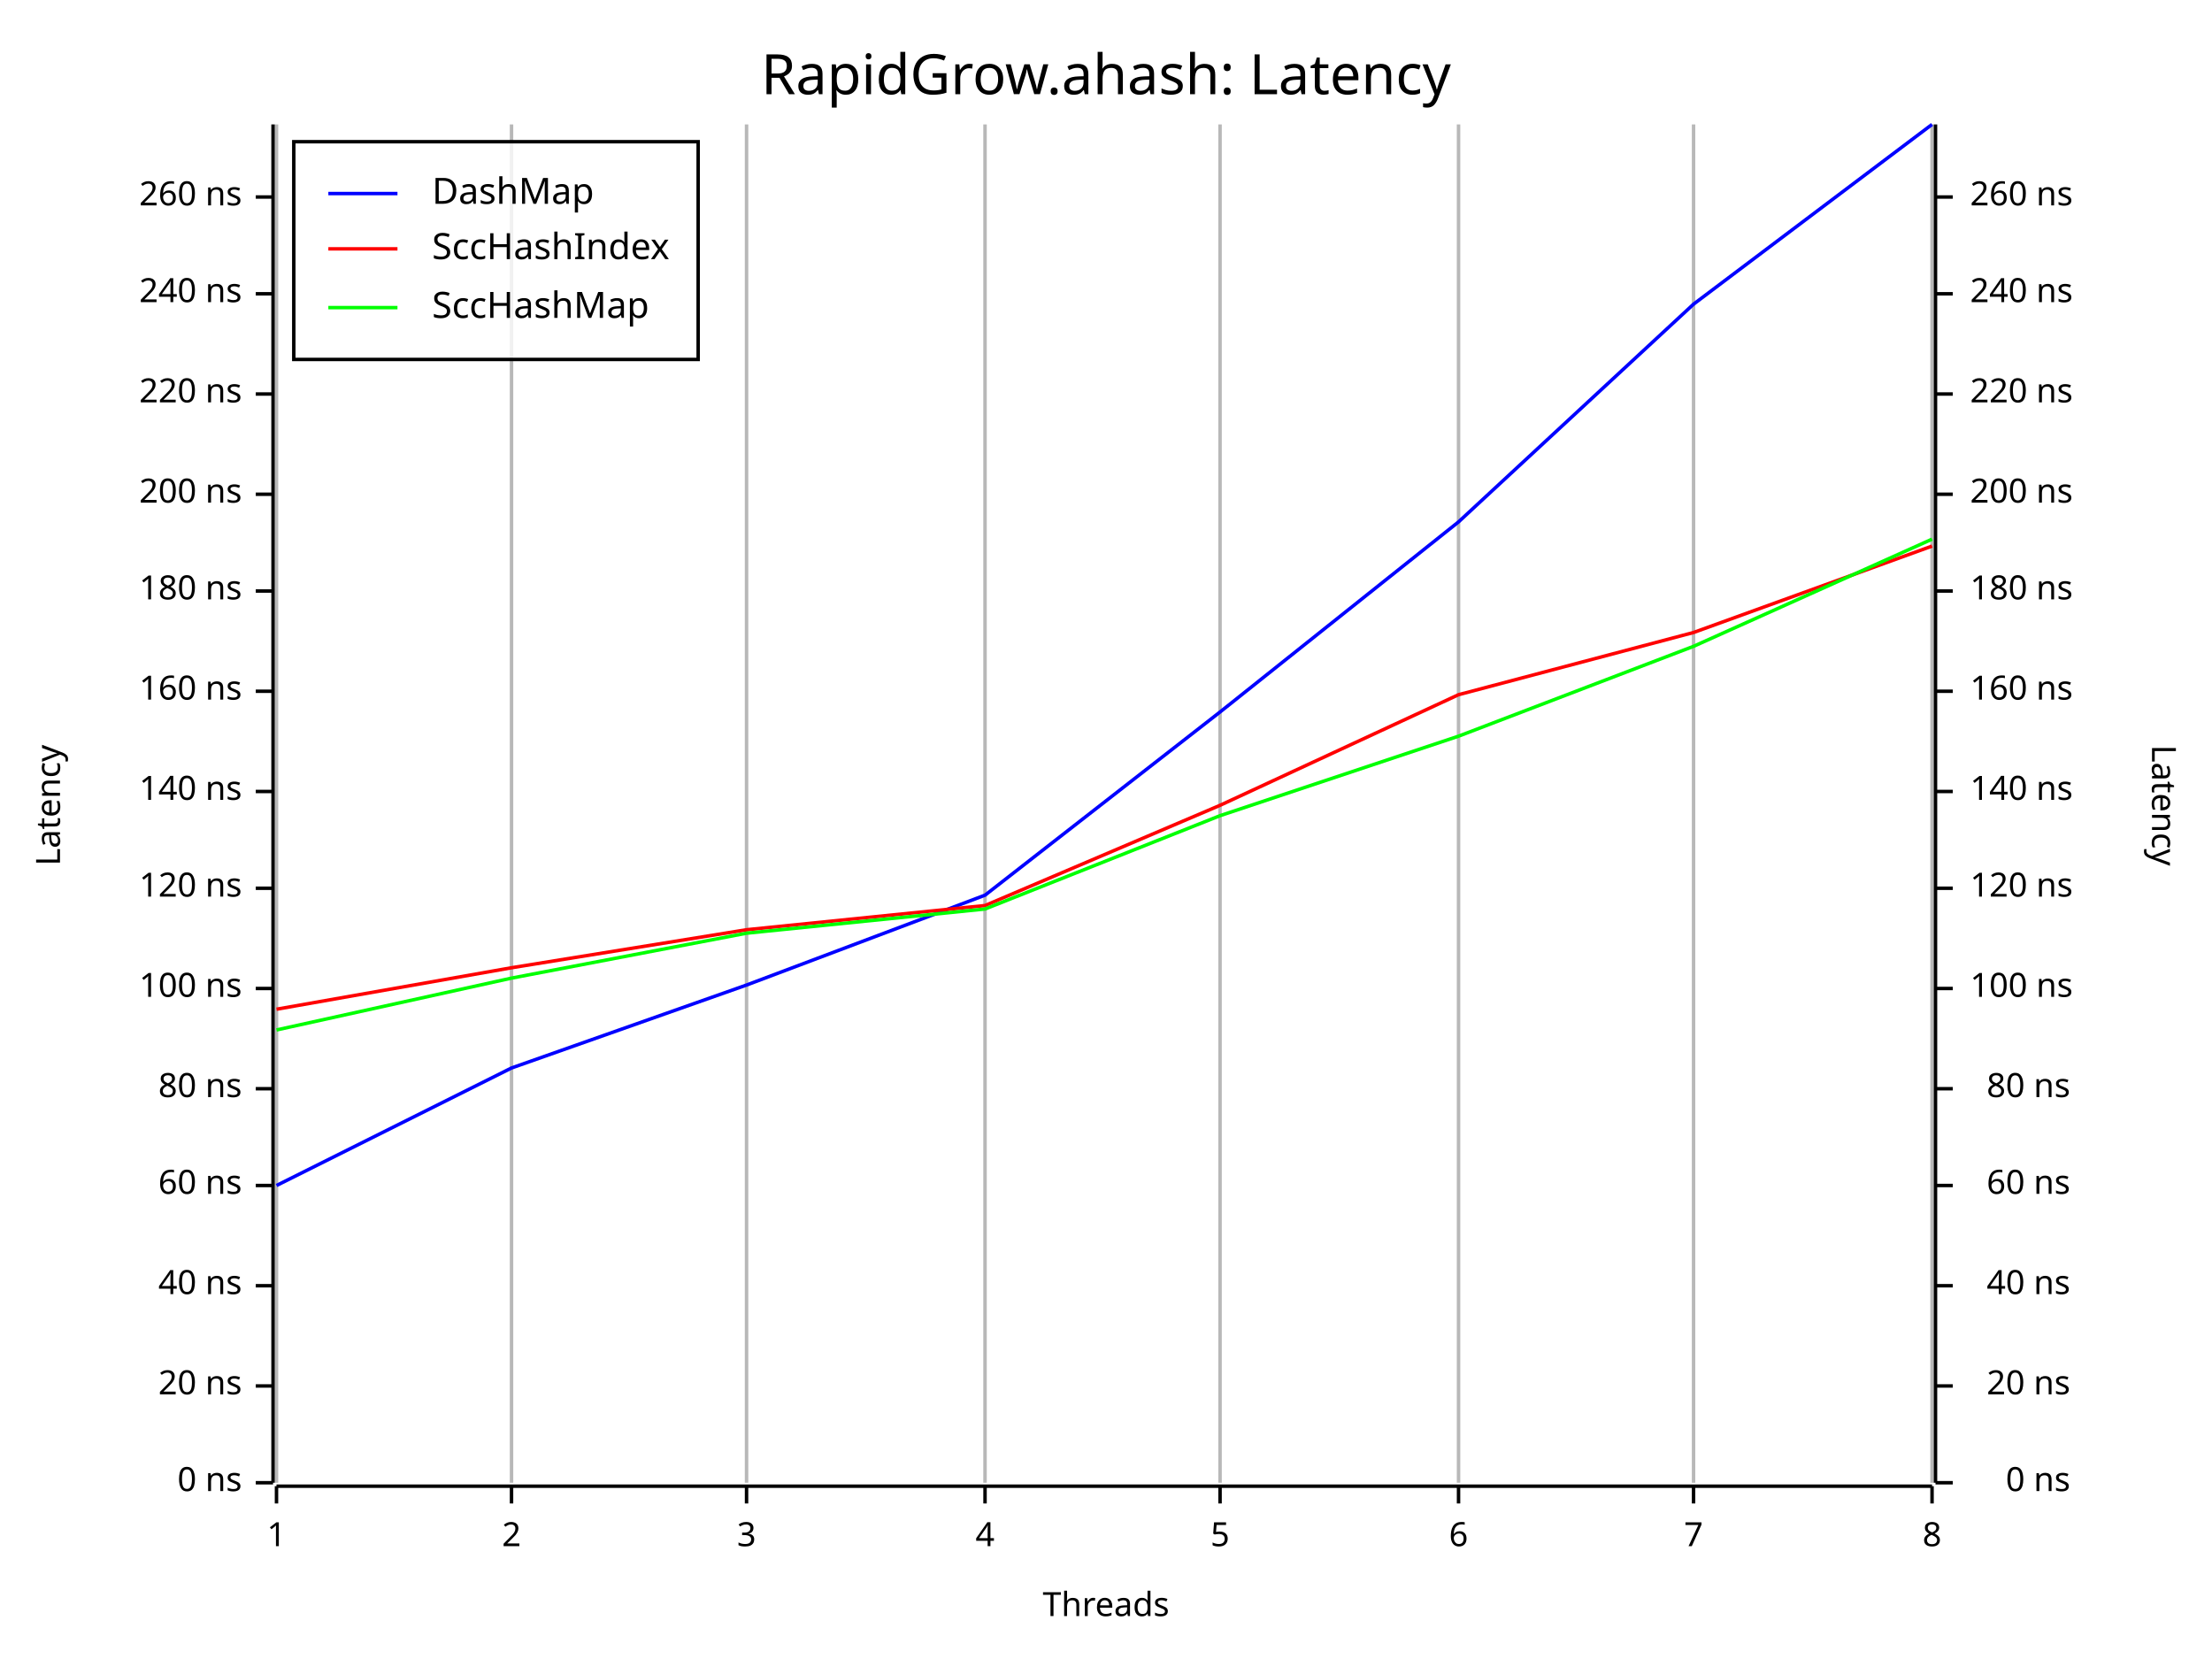
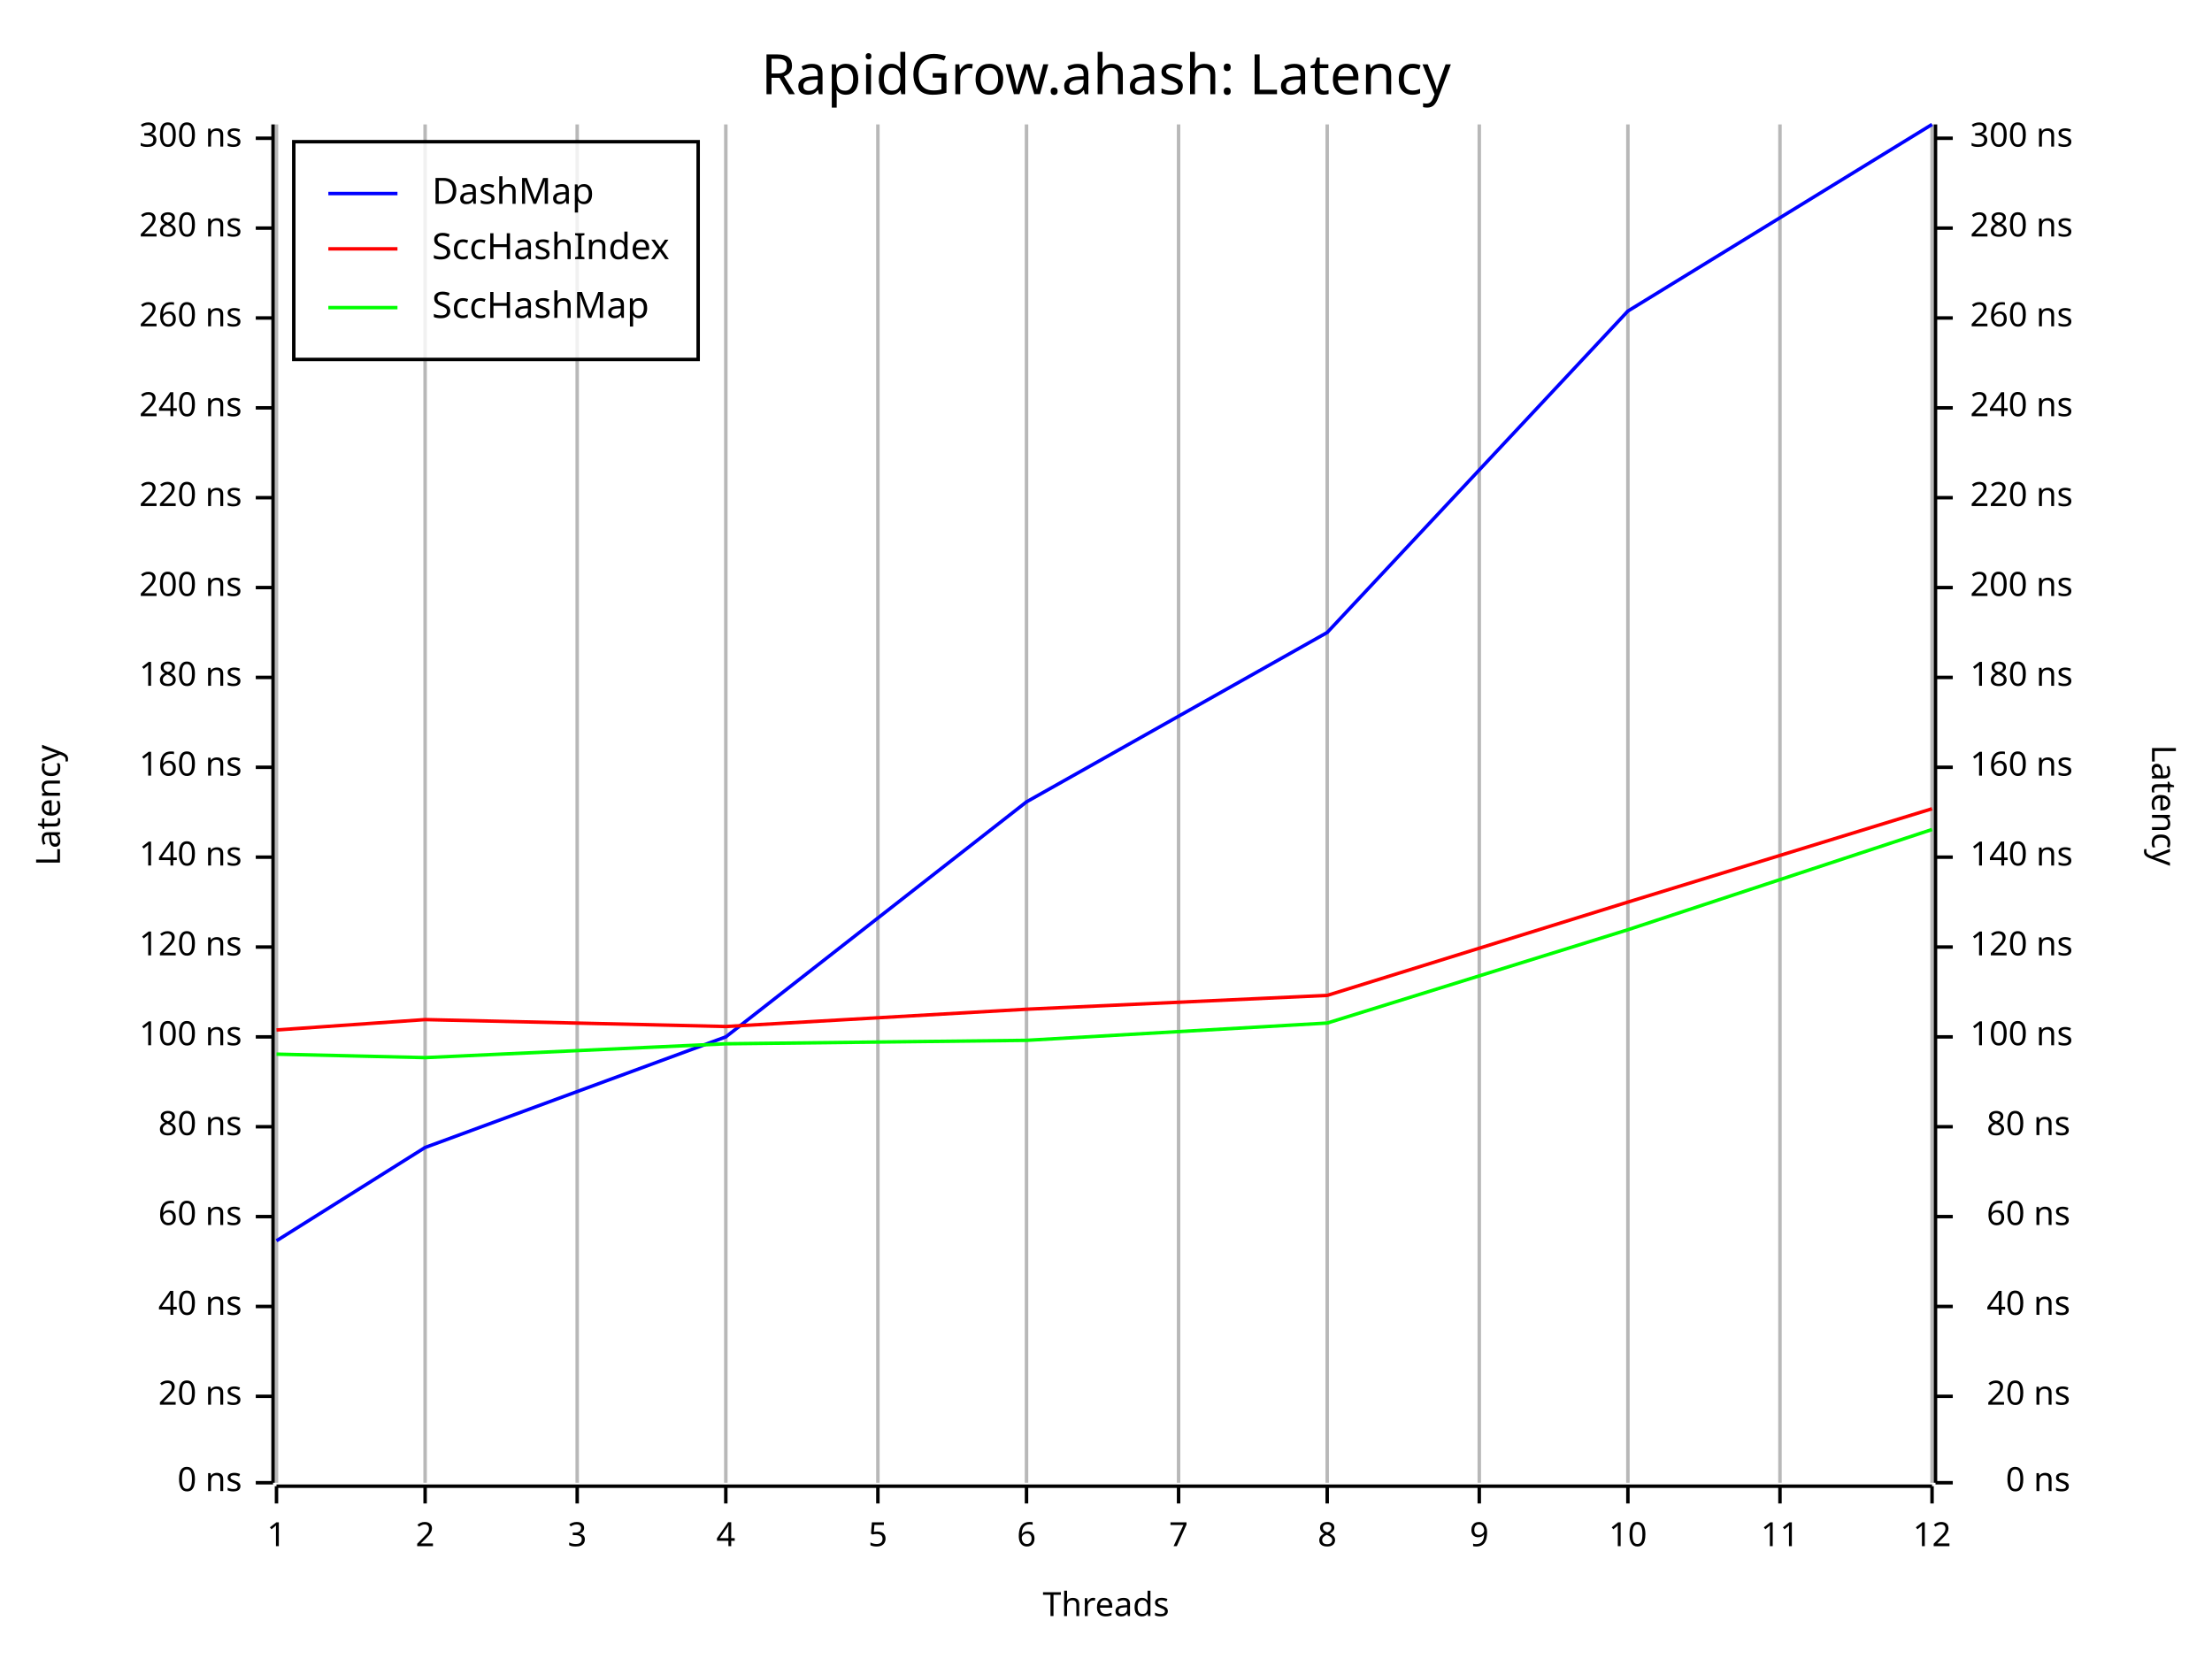
<svg xmlns="http://www.w3.org/2000/svg" width="640" height="480" viewBox="0 0 640 480">
  <rect x="0" y="0" width="640" height="480" opacity="1" fill="#FFFFFF" stroke="none" />
  <text x="320" y="15" dy="0.76em" text-anchor="middle" font-family="Fira Code" font-size="16.129" opacity="1" fill="#000000">
RapidGrow.ahash: Latency
</text>
  <line opacity="0.1" stroke="#000000" stroke-width="1" x1="80" y1="429" x2="80" y2="36" />
-   <line opacity="0.1" stroke="#000000" stroke-width="1" x1="148" y1="429" x2="148" y2="36" />
-   <line opacity="0.1" stroke="#000000" stroke-width="1" x1="216" y1="429" x2="216" y2="36" />
-   <line opacity="0.1" stroke="#000000" stroke-width="1" x1="285" y1="429" x2="285" y2="36" />
-   <line opacity="0.1" stroke="#000000" stroke-width="1" x1="353" y1="429" x2="353" y2="36" />
-   <line opacity="0.1" stroke="#000000" stroke-width="1" x1="422" y1="429" x2="422" y2="36" />
-   <line opacity="0.1" stroke="#000000" stroke-width="1" x1="490" y1="429" x2="490" y2="36" />
+   <line opacity="0.1" stroke="#000000" stroke-width="1" x1="123" y1="429" x2="123" y2="36" />
+   <line opacity="0.1" stroke="#000000" stroke-width="1" x1="167" y1="429" x2="167" y2="36" />
+   <line opacity="0.1" stroke="#000000" stroke-width="1" x1="210" y1="429" x2="210" y2="36" />
+   <line opacity="0.1" stroke="#000000" stroke-width="1" x1="254" y1="429" x2="254" y2="36" />
+   <line opacity="0.1" stroke="#000000" stroke-width="1" x1="297" y1="429" x2="297" y2="36" />
+   <line opacity="0.1" stroke="#000000" stroke-width="1" x1="341" y1="429" x2="341" y2="36" />
+   <line opacity="0.1" stroke="#000000" stroke-width="1" x1="384" y1="429" x2="384" y2="36" />
+   <line opacity="0.1" stroke="#000000" stroke-width="1" x1="428" y1="429" x2="428" y2="36" />
+   <line opacity="0.1" stroke="#000000" stroke-width="1" x1="471" y1="429" x2="471" y2="36" />
+   <line opacity="0.1" stroke="#000000" stroke-width="1" x1="515" y1="429" x2="515" y2="36" />
  <line opacity="0.1" stroke="#000000" stroke-width="1" x1="559" y1="429" x2="559" y2="36" />
  <text x="10" y="233" dy="0.76em" text-anchor="middle" font-family="sans-serif" font-size="9.677" opacity="1" fill="#000000" transform="rotate(270, 10, 233)">
Latency
</text>
  <text x="320" y="470" dy="-0.5ex" text-anchor="middle" font-family="sans-serif" font-size="9.677" opacity="1" fill="#000000">
Threads
</text>
  <text x="630" y="233" dy="0.76em" text-anchor="middle" font-family="sans-serif" font-size="9.677" opacity="1" fill="#000000" transform="rotate(90, 630, 233)">
Latency
</text>
  <line opacity="0.2" stroke="#000000" stroke-width="1" x1="80" y1="429" x2="80" y2="36" />
-   <line opacity="0.2" stroke="#000000" stroke-width="1" x1="148" y1="429" x2="148" y2="36" />
-   <line opacity="0.2" stroke="#000000" stroke-width="1" x1="216" y1="429" x2="216" y2="36" />
-   <line opacity="0.2" stroke="#000000" stroke-width="1" x1="285" y1="429" x2="285" y2="36" />
-   <line opacity="0.2" stroke="#000000" stroke-width="1" x1="353" y1="429" x2="353" y2="36" />
-   <line opacity="0.2" stroke="#000000" stroke-width="1" x1="422" y1="429" x2="422" y2="36" />
-   <line opacity="0.2" stroke="#000000" stroke-width="1" x1="490" y1="429" x2="490" y2="36" />
+   <line opacity="0.2" stroke="#000000" stroke-width="1" x1="123" y1="429" x2="123" y2="36" />
+   <line opacity="0.2" stroke="#000000" stroke-width="1" x1="167" y1="429" x2="167" y2="36" />
+   <line opacity="0.2" stroke="#000000" stroke-width="1" x1="210" y1="429" x2="210" y2="36" />
+   <line opacity="0.2" stroke="#000000" stroke-width="1" x1="254" y1="429" x2="254" y2="36" />
+   <line opacity="0.2" stroke="#000000" stroke-width="1" x1="297" y1="429" x2="297" y2="36" />
+   <line opacity="0.2" stroke="#000000" stroke-width="1" x1="341" y1="429" x2="341" y2="36" />
+   <line opacity="0.2" stroke="#000000" stroke-width="1" x1="384" y1="429" x2="384" y2="36" />
+   <line opacity="0.2" stroke="#000000" stroke-width="1" x1="428" y1="429" x2="428" y2="36" />
+   <line opacity="0.2" stroke="#000000" stroke-width="1" x1="471" y1="429" x2="471" y2="36" />
+   <line opacity="0.2" stroke="#000000" stroke-width="1" x1="515" y1="429" x2="515" y2="36" />
  <line opacity="0.2" stroke="#000000" stroke-width="1" x1="559" y1="429" x2="559" y2="36" />
  <polyline fill="none" opacity="1" stroke="#000000" stroke-width="1" points="79,36 79,429 " />
  <text x="70" y="429" dy="0.5ex" text-anchor="end" font-family="sans-serif" font-size="9.677" opacity="1" fill="#000000">
0 ns
</text>
  <polyline fill="none" opacity="1" stroke="#000000" stroke-width="1" points="74,429 79,429 " />
-   <text x="70" y="401" dy="0.5ex" text-anchor="end" font-family="sans-serif" font-size="9.677" opacity="1" fill="#000000">
+   <text x="70" y="404" dy="0.5ex" text-anchor="end" font-family="sans-serif" font-size="9.677" opacity="1" fill="#000000">
20 ns
</text>
-   <polyline fill="none" opacity="1" stroke="#000000" stroke-width="1" points="74,401 79,401 " />
-   <text x="70" y="372" dy="0.5ex" text-anchor="end" font-family="sans-serif" font-size="9.677" opacity="1" fill="#000000">
+   <polyline fill="none" opacity="1" stroke="#000000" stroke-width="1" points="74,404 79,404 " />
+   <text x="70" y="378" dy="0.5ex" text-anchor="end" font-family="sans-serif" font-size="9.677" opacity="1" fill="#000000">
40 ns
</text>
-   <polyline fill="none" opacity="1" stroke="#000000" stroke-width="1" points="74,372 79,372 " />
-   <text x="70" y="343" dy="0.5ex" text-anchor="end" font-family="sans-serif" font-size="9.677" opacity="1" fill="#000000">
+   <polyline fill="none" opacity="1" stroke="#000000" stroke-width="1" points="74,378 79,378 " />
+   <text x="70" y="352" dy="0.5ex" text-anchor="end" font-family="sans-serif" font-size="9.677" opacity="1" fill="#000000">
60 ns
</text>
-   <polyline fill="none" opacity="1" stroke="#000000" stroke-width="1" points="74,343 79,343 " />
-   <text x="70" y="315" dy="0.5ex" text-anchor="end" font-family="sans-serif" font-size="9.677" opacity="1" fill="#000000">
+   <polyline fill="none" opacity="1" stroke="#000000" stroke-width="1" points="74,352 79,352 " />
+   <text x="70" y="326" dy="0.5ex" text-anchor="end" font-family="sans-serif" font-size="9.677" opacity="1" fill="#000000">
80 ns
</text>
-   <polyline fill="none" opacity="1" stroke="#000000" stroke-width="1" points="74,315 79,315 " />
-   <text x="70" y="286" dy="0.5ex" text-anchor="end" font-family="sans-serif" font-size="9.677" opacity="1" fill="#000000">
+   <polyline fill="none" opacity="1" stroke="#000000" stroke-width="1" points="74,326 79,326 " />
+   <text x="70" y="300" dy="0.5ex" text-anchor="end" font-family="sans-serif" font-size="9.677" opacity="1" fill="#000000">
100 ns
</text>
-   <polyline fill="none" opacity="1" stroke="#000000" stroke-width="1" points="74,286 79,286 " />
-   <text x="70" y="257" dy="0.5ex" text-anchor="end" font-family="sans-serif" font-size="9.677" opacity="1" fill="#000000">
+   <polyline fill="none" opacity="1" stroke="#000000" stroke-width="1" points="74,300 79,300 " />
+   <text x="70" y="274" dy="0.5ex" text-anchor="end" font-family="sans-serif" font-size="9.677" opacity="1" fill="#000000">
120 ns
</text>
-   <polyline fill="none" opacity="1" stroke="#000000" stroke-width="1" points="74,257 79,257 " />
-   <text x="70" y="229" dy="0.5ex" text-anchor="end" font-family="sans-serif" font-size="9.677" opacity="1" fill="#000000">
+   <polyline fill="none" opacity="1" stroke="#000000" stroke-width="1" points="74,274 79,274 " />
+   <text x="70" y="248" dy="0.5ex" text-anchor="end" font-family="sans-serif" font-size="9.677" opacity="1" fill="#000000">
140 ns
</text>
-   <polyline fill="none" opacity="1" stroke="#000000" stroke-width="1" points="74,229 79,229 " />
-   <text x="70" y="200" dy="0.5ex" text-anchor="end" font-family="sans-serif" font-size="9.677" opacity="1" fill="#000000">
+   <polyline fill="none" opacity="1" stroke="#000000" stroke-width="1" points="74,248 79,248 " />
+   <text x="70" y="222" dy="0.5ex" text-anchor="end" font-family="sans-serif" font-size="9.677" opacity="1" fill="#000000">
160 ns
</text>
-   <polyline fill="none" opacity="1" stroke="#000000" stroke-width="1" points="74,200 79,200 " />
-   <text x="70" y="171" dy="0.5ex" text-anchor="end" font-family="sans-serif" font-size="9.677" opacity="1" fill="#000000">
+   <polyline fill="none" opacity="1" stroke="#000000" stroke-width="1" points="74,222 79,222 " />
+   <text x="70" y="196" dy="0.5ex" text-anchor="end" font-family="sans-serif" font-size="9.677" opacity="1" fill="#000000">
180 ns
</text>
-   <polyline fill="none" opacity="1" stroke="#000000" stroke-width="1" points="74,171 79,171 " />
-   <text x="70" y="143" dy="0.5ex" text-anchor="end" font-family="sans-serif" font-size="9.677" opacity="1" fill="#000000">
+   <polyline fill="none" opacity="1" stroke="#000000" stroke-width="1" points="74,196 79,196 " />
+   <text x="70" y="170" dy="0.5ex" text-anchor="end" font-family="sans-serif" font-size="9.677" opacity="1" fill="#000000">
200 ns
</text>
-   <polyline fill="none" opacity="1" stroke="#000000" stroke-width="1" points="74,143 79,143 " />
-   <text x="70" y="114" dy="0.5ex" text-anchor="end" font-family="sans-serif" font-size="9.677" opacity="1" fill="#000000">
+   <polyline fill="none" opacity="1" stroke="#000000" stroke-width="1" points="74,170 79,170 " />
+   <text x="70" y="144" dy="0.5ex" text-anchor="end" font-family="sans-serif" font-size="9.677" opacity="1" fill="#000000">
220 ns
</text>
-   <polyline fill="none" opacity="1" stroke="#000000" stroke-width="1" points="74,114 79,114 " />
-   <text x="70" y="85" dy="0.5ex" text-anchor="end" font-family="sans-serif" font-size="9.677" opacity="1" fill="#000000">
+   <polyline fill="none" opacity="1" stroke="#000000" stroke-width="1" points="74,144 79,144 " />
+   <text x="70" y="118" dy="0.5ex" text-anchor="end" font-family="sans-serif" font-size="9.677" opacity="1" fill="#000000">
240 ns
</text>
-   <polyline fill="none" opacity="1" stroke="#000000" stroke-width="1" points="74,85 79,85 " />
-   <text x="70" y="57" dy="0.5ex" text-anchor="end" font-family="sans-serif" font-size="9.677" opacity="1" fill="#000000">
+   <polyline fill="none" opacity="1" stroke="#000000" stroke-width="1" points="74,118 79,118 " />
+   <text x="70" y="92" dy="0.5ex" text-anchor="end" font-family="sans-serif" font-size="9.677" opacity="1" fill="#000000">
260 ns
</text>
-   <polyline fill="none" opacity="1" stroke="#000000" stroke-width="1" points="74,57 79,57 " />
+   <polyline fill="none" opacity="1" stroke="#000000" stroke-width="1" points="74,92 79,92 " />
+   <text x="70" y="66" dy="0.5ex" text-anchor="end" font-family="sans-serif" font-size="9.677" opacity="1" fill="#000000">
+ 280 ns
+ </text>
+   <polyline fill="none" opacity="1" stroke="#000000" stroke-width="1" points="74,66 79,66 " />
+   <text x="70" y="40" dy="0.5ex" text-anchor="end" font-family="sans-serif" font-size="9.677" opacity="1" fill="#000000">
+ 300 ns
+ </text>
+   <polyline fill="none" opacity="1" stroke="#000000" stroke-width="1" points="74,40 79,40 " />
  <polyline fill="none" opacity="1" stroke="#000000" stroke-width="1" points="80,430 559,430 " />
  <text x="80" y="440" dy="0.76em" text-anchor="middle" font-family="sans-serif" font-size="9.677" opacity="1" fill="#000000">
1
</text>
  <polyline fill="none" opacity="1" stroke="#000000" stroke-width="1" points="80,430 80,435 " />
-   <text x="148" y="440" dy="0.76em" text-anchor="middle" font-family="sans-serif" font-size="9.677" opacity="1" fill="#000000">
+   <text x="123" y="440" dy="0.76em" text-anchor="middle" font-family="sans-serif" font-size="9.677" opacity="1" fill="#000000">
2
</text>
-   <polyline fill="none" opacity="1" stroke="#000000" stroke-width="1" points="148,430 148,435 " />
-   <text x="216" y="440" dy="0.76em" text-anchor="middle" font-family="sans-serif" font-size="9.677" opacity="1" fill="#000000">
+   <polyline fill="none" opacity="1" stroke="#000000" stroke-width="1" points="123,430 123,435 " />
+   <text x="167" y="440" dy="0.76em" text-anchor="middle" font-family="sans-serif" font-size="9.677" opacity="1" fill="#000000">
3
</text>
-   <polyline fill="none" opacity="1" stroke="#000000" stroke-width="1" points="216,430 216,435 " />
-   <text x="285" y="440" dy="0.76em" text-anchor="middle" font-family="sans-serif" font-size="9.677" opacity="1" fill="#000000">
+   <polyline fill="none" opacity="1" stroke="#000000" stroke-width="1" points="167,430 167,435 " />
+   <text x="210" y="440" dy="0.76em" text-anchor="middle" font-family="sans-serif" font-size="9.677" opacity="1" fill="#000000">
4
</text>
-   <polyline fill="none" opacity="1" stroke="#000000" stroke-width="1" points="285,430 285,435 " />
-   <text x="353" y="440" dy="0.76em" text-anchor="middle" font-family="sans-serif" font-size="9.677" opacity="1" fill="#000000">
+   <polyline fill="none" opacity="1" stroke="#000000" stroke-width="1" points="210,430 210,435 " />
+   <text x="254" y="440" dy="0.76em" text-anchor="middle" font-family="sans-serif" font-size="9.677" opacity="1" fill="#000000">
5
</text>
-   <polyline fill="none" opacity="1" stroke="#000000" stroke-width="1" points="353,430 353,435 " />
-   <text x="422" y="440" dy="0.76em" text-anchor="middle" font-family="sans-serif" font-size="9.677" opacity="1" fill="#000000">
+   <polyline fill="none" opacity="1" stroke="#000000" stroke-width="1" points="254,430 254,435 " />
+   <text x="297" y="440" dy="0.76em" text-anchor="middle" font-family="sans-serif" font-size="9.677" opacity="1" fill="#000000">
6
</text>
-   <polyline fill="none" opacity="1" stroke="#000000" stroke-width="1" points="422,430 422,435 " />
-   <text x="490" y="440" dy="0.76em" text-anchor="middle" font-family="sans-serif" font-size="9.677" opacity="1" fill="#000000">
+   <polyline fill="none" opacity="1" stroke="#000000" stroke-width="1" points="297,430 297,435 " />
+   <text x="341" y="440" dy="0.76em" text-anchor="middle" font-family="sans-serif" font-size="9.677" opacity="1" fill="#000000">
7
</text>
-   <polyline fill="none" opacity="1" stroke="#000000" stroke-width="1" points="490,430 490,435 " />
+   <polyline fill="none" opacity="1" stroke="#000000" stroke-width="1" points="341,430 341,435 " />
+   <text x="384" y="440" dy="0.76em" text-anchor="middle" font-family="sans-serif" font-size="9.677" opacity="1" fill="#000000">
+ 8
+ </text>
+   <polyline fill="none" opacity="1" stroke="#000000" stroke-width="1" points="384,430 384,435 " />
+   <text x="428" y="440" dy="0.76em" text-anchor="middle" font-family="sans-serif" font-size="9.677" opacity="1" fill="#000000">
+ 9
+ </text>
+   <polyline fill="none" opacity="1" stroke="#000000" stroke-width="1" points="428,430 428,435 " />
+   <text x="471" y="440" dy="0.76em" text-anchor="middle" font-family="sans-serif" font-size="9.677" opacity="1" fill="#000000">
+ 10
+ </text>
+   <polyline fill="none" opacity="1" stroke="#000000" stroke-width="1" points="471,430 471,435 " />
+   <text x="515" y="440" dy="0.76em" text-anchor="middle" font-family="sans-serif" font-size="9.677" opacity="1" fill="#000000">
+ 11
+ </text>
+   <polyline fill="none" opacity="1" stroke="#000000" stroke-width="1" points="515,430 515,435 " />
  <text x="559" y="440" dy="0.76em" text-anchor="middle" font-family="sans-serif" font-size="9.677" opacity="1" fill="#000000">
- 8
+ 12
</text>
  <polyline fill="none" opacity="1" stroke="#000000" stroke-width="1" points="559,430 559,435 " />
  <polyline fill="none" opacity="1" stroke="#000000" stroke-width="1" points="560,36 560,429 " />
  <text x="599" y="429" dy="0.5ex" text-anchor="end" font-family="sans-serif" font-size="9.677" opacity="1" fill="#000000">
0 ns
</text>
  <polyline fill="none" opacity="1" stroke="#000000" stroke-width="1" points="560,429 565,429 " />
-   <text x="599" y="401" dy="0.5ex" text-anchor="end" font-family="sans-serif" font-size="9.677" opacity="1" fill="#000000">
+   <text x="599" y="404" dy="0.5ex" text-anchor="end" font-family="sans-serif" font-size="9.677" opacity="1" fill="#000000">
20 ns
</text>
-   <polyline fill="none" opacity="1" stroke="#000000" stroke-width="1" points="560,401 565,401 " />
-   <text x="599" y="372" dy="0.5ex" text-anchor="end" font-family="sans-serif" font-size="9.677" opacity="1" fill="#000000">
+   <polyline fill="none" opacity="1" stroke="#000000" stroke-width="1" points="560,404 565,404 " />
+   <text x="599" y="378" dy="0.5ex" text-anchor="end" font-family="sans-serif" font-size="9.677" opacity="1" fill="#000000">
40 ns
</text>
-   <polyline fill="none" opacity="1" stroke="#000000" stroke-width="1" points="560,372 565,372 " />
-   <text x="599" y="343" dy="0.5ex" text-anchor="end" font-family="sans-serif" font-size="9.677" opacity="1" fill="#000000">
+   <polyline fill="none" opacity="1" stroke="#000000" stroke-width="1" points="560,378 565,378 " />
+   <text x="599" y="352" dy="0.5ex" text-anchor="end" font-family="sans-serif" font-size="9.677" opacity="1" fill="#000000">
60 ns
</text>
-   <polyline fill="none" opacity="1" stroke="#000000" stroke-width="1" points="560,343 565,343 " />
-   <text x="599" y="315" dy="0.5ex" text-anchor="end" font-family="sans-serif" font-size="9.677" opacity="1" fill="#000000">
+   <polyline fill="none" opacity="1" stroke="#000000" stroke-width="1" points="560,352 565,352 " />
+   <text x="599" y="326" dy="0.5ex" text-anchor="end" font-family="sans-serif" font-size="9.677" opacity="1" fill="#000000">
80 ns
</text>
-   <polyline fill="none" opacity="1" stroke="#000000" stroke-width="1" points="560,315 565,315 " />
-   <text x="570" y="286" dy="0.5ex" text-anchor="start" font-family="sans-serif" font-size="9.677" opacity="1" fill="#000000">
+   <polyline fill="none" opacity="1" stroke="#000000" stroke-width="1" points="560,326 565,326 " />
+   <text x="570" y="300" dy="0.5ex" text-anchor="start" font-family="sans-serif" font-size="9.677" opacity="1" fill="#000000">
100 ns
</text>
-   <polyline fill="none" opacity="1" stroke="#000000" stroke-width="1" points="560,286 565,286 " />
-   <text x="570" y="257" dy="0.5ex" text-anchor="start" font-family="sans-serif" font-size="9.677" opacity="1" fill="#000000">
+   <polyline fill="none" opacity="1" stroke="#000000" stroke-width="1" points="560,300 565,300 " />
+   <text x="570" y="274" dy="0.5ex" text-anchor="start" font-family="sans-serif" font-size="9.677" opacity="1" fill="#000000">
120 ns
</text>
-   <polyline fill="none" opacity="1" stroke="#000000" stroke-width="1" points="560,257 565,257 " />
-   <text x="570" y="229" dy="0.5ex" text-anchor="start" font-family="sans-serif" font-size="9.677" opacity="1" fill="#000000">
+   <polyline fill="none" opacity="1" stroke="#000000" stroke-width="1" points="560,274 565,274 " />
+   <text x="570" y="248" dy="0.5ex" text-anchor="start" font-family="sans-serif" font-size="9.677" opacity="1" fill="#000000">
140 ns
</text>
-   <polyline fill="none" opacity="1" stroke="#000000" stroke-width="1" points="560,229 565,229 " />
-   <text x="570" y="200" dy="0.5ex" text-anchor="start" font-family="sans-serif" font-size="9.677" opacity="1" fill="#000000">
+   <polyline fill="none" opacity="1" stroke="#000000" stroke-width="1" points="560,248 565,248 " />
+   <text x="570" y="222" dy="0.5ex" text-anchor="start" font-family="sans-serif" font-size="9.677" opacity="1" fill="#000000">
160 ns
</text>
-   <polyline fill="none" opacity="1" stroke="#000000" stroke-width="1" points="560,200 565,200 " />
-   <text x="570" y="171" dy="0.5ex" text-anchor="start" font-family="sans-serif" font-size="9.677" opacity="1" fill="#000000">
+   <polyline fill="none" opacity="1" stroke="#000000" stroke-width="1" points="560,222 565,222 " />
+   <text x="570" y="196" dy="0.5ex" text-anchor="start" font-family="sans-serif" font-size="9.677" opacity="1" fill="#000000">
180 ns
</text>
-   <polyline fill="none" opacity="1" stroke="#000000" stroke-width="1" points="560,171 565,171 " />
-   <text x="570" y="143" dy="0.5ex" text-anchor="start" font-family="sans-serif" font-size="9.677" opacity="1" fill="#000000">
+   <polyline fill="none" opacity="1" stroke="#000000" stroke-width="1" points="560,196 565,196 " />
+   <text x="570" y="170" dy="0.5ex" text-anchor="start" font-family="sans-serif" font-size="9.677" opacity="1" fill="#000000">
200 ns
</text>
-   <polyline fill="none" opacity="1" stroke="#000000" stroke-width="1" points="560,143 565,143 " />
-   <text x="570" y="114" dy="0.5ex" text-anchor="start" font-family="sans-serif" font-size="9.677" opacity="1" fill="#000000">
+   <polyline fill="none" opacity="1" stroke="#000000" stroke-width="1" points="560,170 565,170 " />
+   <text x="570" y="144" dy="0.5ex" text-anchor="start" font-family="sans-serif" font-size="9.677" opacity="1" fill="#000000">
220 ns
</text>
-   <polyline fill="none" opacity="1" stroke="#000000" stroke-width="1" points="560,114 565,114 " />
-   <text x="570" y="85" dy="0.5ex" text-anchor="start" font-family="sans-serif" font-size="9.677" opacity="1" fill="#000000">
+   <polyline fill="none" opacity="1" stroke="#000000" stroke-width="1" points="560,144 565,144 " />
+   <text x="570" y="118" dy="0.5ex" text-anchor="start" font-family="sans-serif" font-size="9.677" opacity="1" fill="#000000">
240 ns
</text>
-   <polyline fill="none" opacity="1" stroke="#000000" stroke-width="1" points="560,85 565,85 " />
-   <text x="570" y="57" dy="0.5ex" text-anchor="start" font-family="sans-serif" font-size="9.677" opacity="1" fill="#000000">
+   <polyline fill="none" opacity="1" stroke="#000000" stroke-width="1" points="560,118 565,118 " />
+   <text x="570" y="92" dy="0.5ex" text-anchor="start" font-family="sans-serif" font-size="9.677" opacity="1" fill="#000000">
260 ns
</text>
-   <polyline fill="none" opacity="1" stroke="#000000" stroke-width="1" points="560,57 565,57 " />
-   <polyline fill="none" opacity="1" stroke="#0000FF" stroke-width="1" points="80,343 148,309 216,285 285,259 353,206 422,151 490,88 559,36 " />
-   <polyline fill="none" opacity="1" stroke="#FF0000" stroke-width="1" points="80,292 148,280 216,269 285,262 353,233 422,201 490,183 559,158 " />
-   <polyline fill="none" opacity="1" stroke="#00FF00" stroke-width="1" points="80,298 148,283 216,270 285,263 353,236 422,213 490,187 559,156 " />
+   <polyline fill="none" opacity="1" stroke="#000000" stroke-width="1" points="560,92 565,92 " />
+   <text x="570" y="66" dy="0.5ex" text-anchor="start" font-family="sans-serif" font-size="9.677" opacity="1" fill="#000000">
+ 280 ns
+ </text>
+   <polyline fill="none" opacity="1" stroke="#000000" stroke-width="1" points="560,66 565,66 " />
+   <text x="570" y="40" dy="0.5ex" text-anchor="start" font-family="sans-serif" font-size="9.677" opacity="1" fill="#000000">
+ 300 ns
+ </text>
+   <polyline fill="none" opacity="1" stroke="#000000" stroke-width="1" points="560,40 565,40 " />
+   <polyline fill="none" opacity="1" stroke="#0000FF" stroke-width="1" points="80,359 123,332 210,300 297,232 384,183 471,90 559,36 " />
+   <polyline fill="none" opacity="1" stroke="#FF0000" stroke-width="1" points="80,298 123,295 210,297 297,292 384,288 471,261 559,234 " />
+   <polyline fill="none" opacity="1" stroke="#00FF00" stroke-width="1" points="80,305 123,306 210,302 297,301 384,296 471,269 559,240 " />
  <rect x="85" y="41" width="117" height="63" opacity="0.8" fill="#FFFFFF" stroke="none" />
  <rect x="85" y="41" width="117" height="63" opacity="1" fill="none" stroke="#000000" />
  <text x="125" y="51" dy="0.76em" text-anchor="start" font-family="Fira Code" font-size="10.484" opacity="1" fill="#000000">
DashMap
</text>
  <text x="125" y="67" dy="0.76em" text-anchor="start" font-family="Fira Code" font-size="10.484" opacity="1" fill="#000000">
SccHashIndex
</text>
  <text x="125" y="84" dy="0.76em" text-anchor="start" font-family="Fira Code" font-size="10.484" opacity="1" fill="#000000">
SccHashMap
</text>
  <polyline fill="none" opacity="1" stroke="#0000FF" stroke-width="1" points="95,56 115,56 " />
  <polyline fill="none" opacity="1" stroke="#FF0000" stroke-width="1" points="95,72 115,72 " />
  <polyline fill="none" opacity="1" stroke="#00FF00" stroke-width="1" points="95,89 115,89 " />
</svg>
